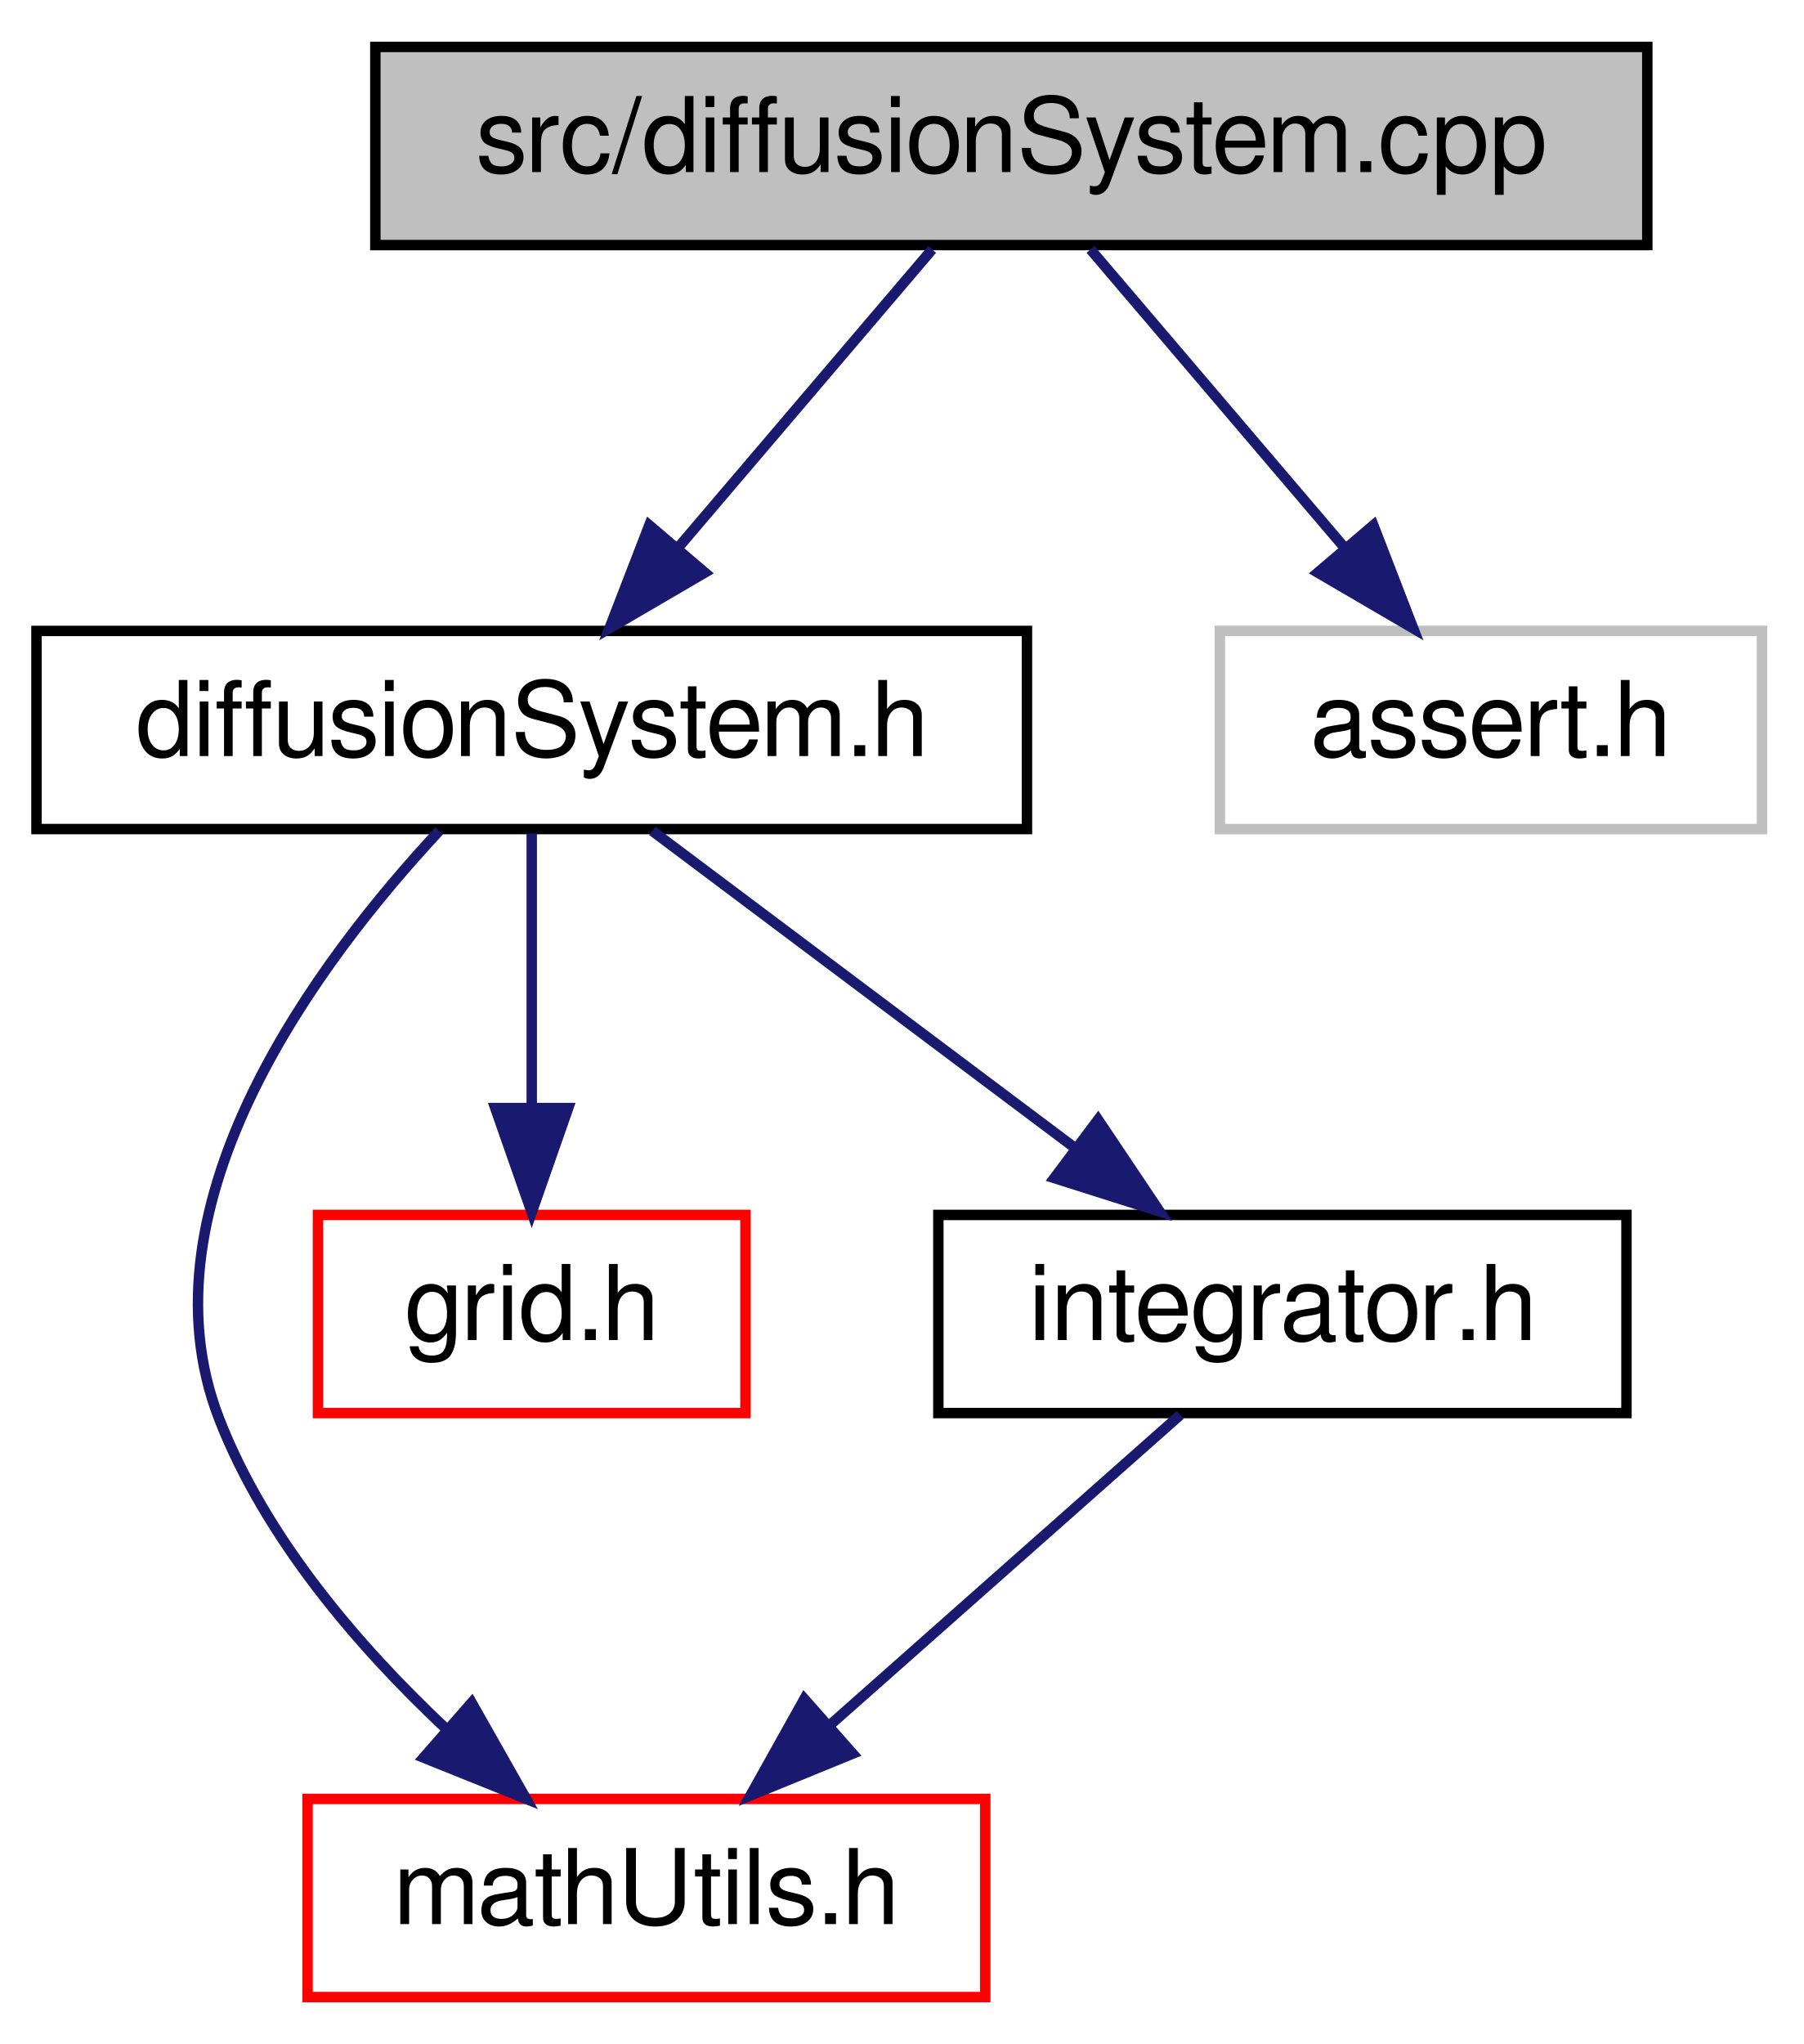
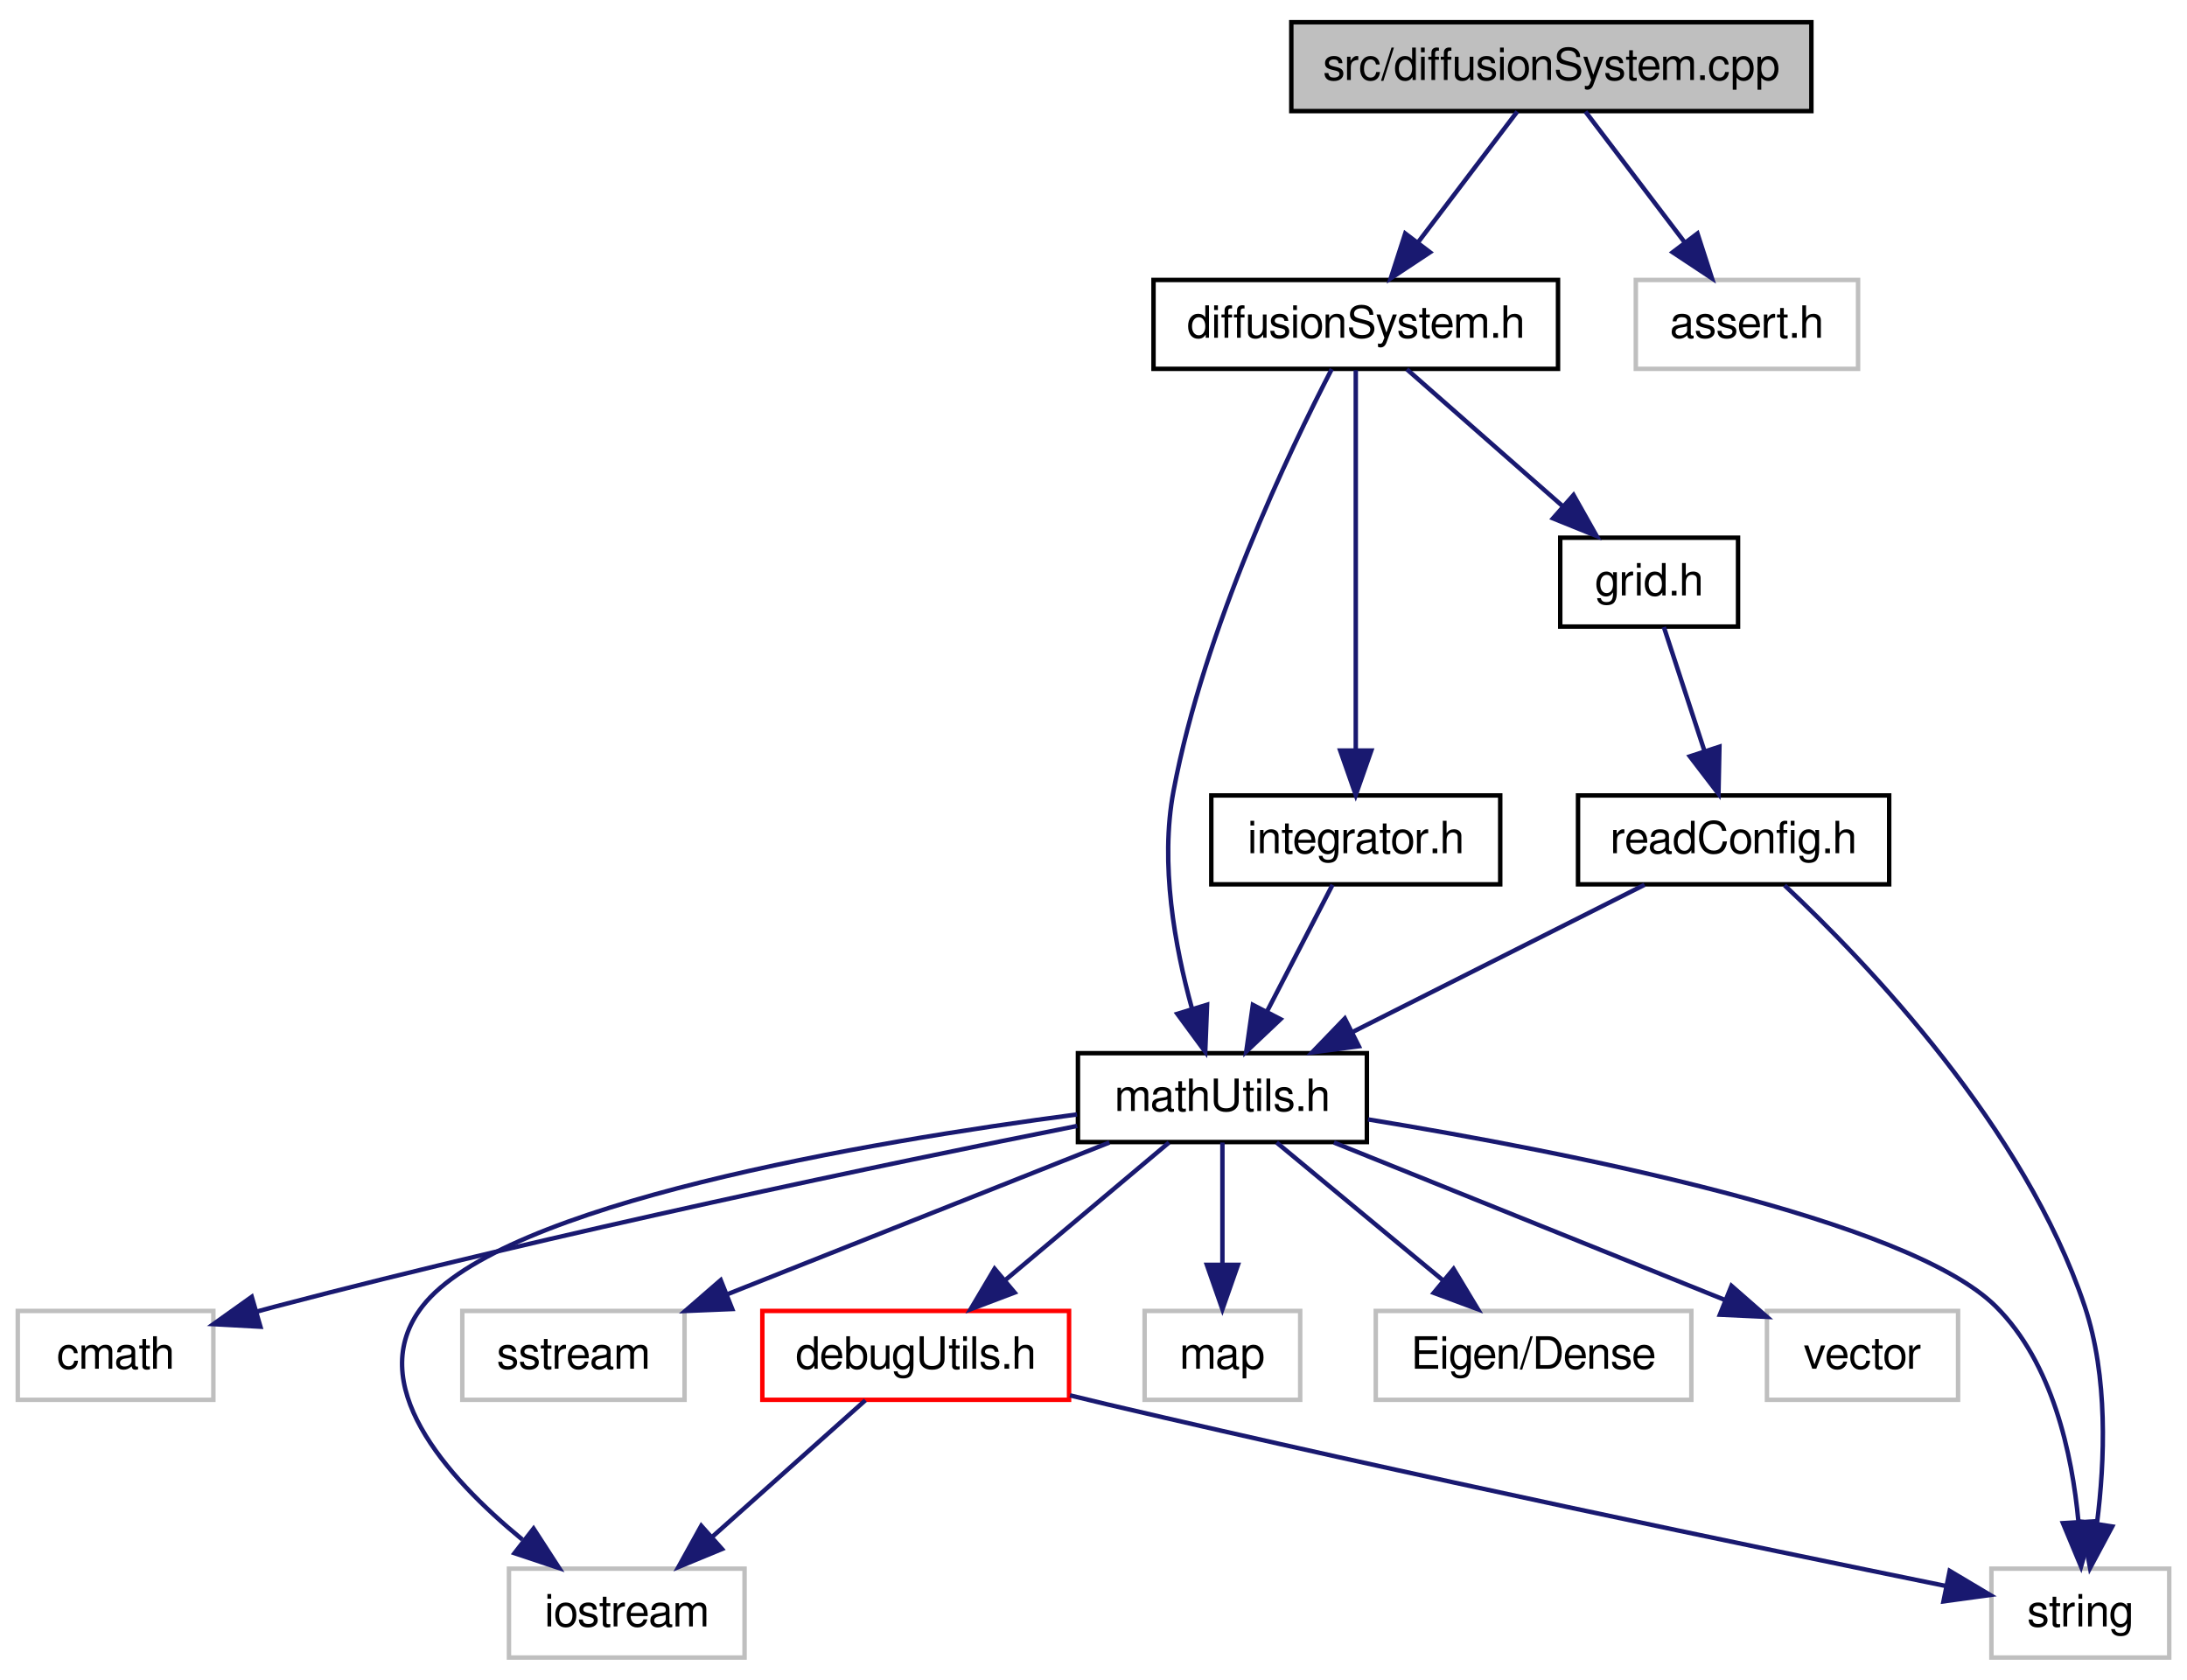
- <svg xmlns="http://www.w3.org/2000/svg" xmlns:xlink="http://www.w3.org/1999/xlink" width="173pt" height="196pt" viewBox="0.00 0.00 173.00 196.00">
-   <g id="graph1" class="graph" transform="scale(1 1) rotate(0) translate(4 192)">
-     <polygon fill="white" stroke="white" points="-4,5 -4,-192 170,-192 170,5 -4,5" />
+ <svg xmlns="http://www.w3.org/2000/svg" xmlns:xlink="http://www.w3.org/1999/xlink" width="492pt" height="378pt" viewBox="0.00 0.00 492.00 378.00">
+   <g id="graph1" class="graph" transform="scale(1 1) rotate(0) translate(4 374)">
+     <polygon fill="white" stroke="white" points="-4,5 -4,-374 489,-374 489,5 -4,5" />
    <g id="node1" class="node">
-       <polygon fill="#bfbfbf" stroke="black" points="32,-168.5 32,-187.5 154,-187.5 154,-168.5 32,-168.5" />
-       <text text-anchor="middle" x="93" y="-175.5" font-family="FreeSans" font-size="10.00">src/diffusionSystem.cpp</text>
+       <polygon fill="#bfbfbf" stroke="black" points="286.5,-349 286.5,-369 403.5,-369 403.5,-349 286.5,-349" />
+       <text text-anchor="middle" x="345" y="-356" font-family="FreeSans" font-size="10.00">src/diffusionSystem.cpp</text>
    </g>
    <g id="node3" class="node">
      <a xlink:href="diffusionSystem_8h.html" target="_top" xlink:title="diffusionSystem.h">
-         <polygon fill="white" stroke="black" points="-0.5,-112.5 -0.5,-131.5 94.5,-131.5 94.5,-112.5 -0.5,-112.5" />
-         <text text-anchor="middle" x="47" y="-119.5" font-family="FreeSans" font-size="10.00">diffusionSystem.h</text>
+         <polygon fill="white" stroke="black" points="255.5,-291 255.5,-311 346.5,-311 346.5,-291 255.5,-291" />
+         <text text-anchor="middle" x="301" y="-298" font-family="FreeSans" font-size="10.00">diffusionSystem.h</text>
      </a>
    </g>
    <g id="edge2" class="edge">
-       <path fill="none" stroke="midnightblue" d="M85.404,-168.083C78.772,-160.298 68.979,-148.801 60.942,-139.367" />
-       <polygon fill="midnightblue" stroke="midnightblue" points="63.604,-137.094 54.455,-131.751 58.275,-141.633 63.604,-137.094" />
+       <path fill="none" stroke="midnightblue" d="M337.336,-348.897C331.166,-340.764 322.331,-329.118 314.918,-319.347" />
+       <polygon fill="midnightblue" stroke="midnightblue" points="317.705,-317.229 308.873,-311.378 312.128,-321.46 317.705,-317.229" />
    </g>
-     <g id="node12" class="node">
-       <polygon fill="white" stroke="#bfbfbf" points="113,-112.5 113,-131.5 165,-131.5 165,-112.5 113,-112.5" />
-       <text text-anchor="middle" x="139" y="-119.5" font-family="FreeSans" font-size="10.00">assert.h</text>
+     <g id="node34" class="node">
+       <polygon fill="white" stroke="#bfbfbf" points="364,-291 364,-311 414,-311 414,-291 364,-291" />
+       <text text-anchor="middle" x="389" y="-298" font-family="FreeSans" font-size="10.00">assert.h</text>
    </g>
-     <g id="edge12" class="edge">
-       <path fill="none" stroke="midnightblue" d="M100.596,-168.083C107.227,-160.298 117.021,-148.801 125.058,-139.367" />
-       <polygon fill="midnightblue" stroke="midnightblue" points="127.725,-141.633 131.545,-131.751 122.396,-137.094 127.725,-141.633" />
+     <g id="edge38" class="edge">
+       <path fill="none" stroke="midnightblue" d="M352.664,-348.897C358.834,-340.764 367.669,-329.118 375.082,-319.347" />
+       <polygon fill="midnightblue" stroke="midnightblue" points="377.872,-321.46 381.127,-311.378 372.295,-317.229 377.872,-321.46" />
    </g>
    <g id="node5" class="node">
      <a xlink:href="mathUtils_8h.html" target="_top" xlink:title="mathUtils.h">
-         <polygon fill="white" stroke="red" points="25.5,-0.5 25.5,-19.5 90.5,-19.5 90.5,-0.5 25.5,-0.5" />
-         <text text-anchor="middle" x="58" y="-7.5" font-family="FreeSans" font-size="10.00">mathUtils.h</text>
+         <polygon fill="white" stroke="black" points="238.5,-117 238.5,-137 303.5,-137 303.5,-117 238.5,-117" />
+         <text text-anchor="middle" x="271" y="-124" font-family="FreeSans" font-size="10.00">mathUtils.h</text>
      </a>
    </g>
    <g id="edge4" class="edge">
-       <path fill="none" stroke="midnightblue" d="M38.117,-112.32C26.636,-99.996 9.011,-76.63 17,-56 21.454,-44.498 30.368,-34.131 38.749,-26.255" />
-       <polygon fill="midnightblue" stroke="midnightblue" points="41.237,-28.729 46.459,-19.51 36.628,-23.46 41.237,-28.729" />
+       <path fill="none" stroke="midnightblue" d="M295.602,-290.948C286.133,-272.679 266.881,-232.54 260,-196 256.918,-179.633 260.306,-160.975 264.11,-147.191" />
+       <polygon fill="midnightblue" stroke="midnightblue" points="267.552,-147.905 267.135,-137.318 260.859,-145.854 267.552,-147.905" />
+     </g>
+     <g id="node25" class="node">
+       <a xlink:href="grid_8h.html" target="_top" xlink:title="grid.h">
+         <polygon fill="white" stroke="black" points="347,-233 347,-253 387,-253 387,-233 347,-233" />
+         <text text-anchor="middle" x="367" y="-240" font-family="FreeSans" font-size="10.00">grid.h</text>
+       </a>
+     </g>
+     <g id="edge26" class="edge">
+       <path fill="none" stroke="midnightblue" d="M312.496,-290.897C322.125,-282.435 336.081,-270.172 347.46,-260.172" />
+       <polygon fill="midnightblue" stroke="midnightblue" points="349.99,-262.608 355.191,-253.378 345.369,-257.35 349.99,-262.608" />
+     </g>
+     <g id="node31" class="node">
+       <a xlink:href="integrator_8h.html" target="_top" xlink:title="integrator.h">
+         <polygon fill="white" stroke="black" points="268.5,-175 268.5,-195 333.5,-195 333.5,-175 268.5,-175" />
+         <text text-anchor="middle" x="301" y="-182" font-family="FreeSans" font-size="10.00">integrator.h</text>
+       </a>
+     </g>
+     <g id="edge34" class="edge">
+       <path fill="none" stroke="midnightblue" d="M301,-290.706C301,-271.568 301,-230.198 301,-205.265" />
+       <polygon fill="midnightblue" stroke="midnightblue" points="304.5,-205.105 301,-195.106 297.5,-205.106 304.5,-205.105" />
    </g>
    <g id="node7" class="node">
-       <a xlink:href="grid_8h.html" target="_top" xlink:title="grid.h">
-         <polygon fill="white" stroke="red" points="26.5,-56.5 26.5,-75.5 67.5,-75.5 67.5,-56.5 26.5,-56.5" />
-         <text text-anchor="middle" x="47" y="-63.5" font-family="FreeSans" font-size="10.00">grid.h</text>
+       <polygon fill="white" stroke="#bfbfbf" points="393.5,-59 393.5,-79 436.5,-79 436.5,-59 393.5,-59" />
+       <text text-anchor="middle" x="415" y="-66" font-family="FreeSans" font-size="10.00">vector</text>
+     </g>
+     <g id="edge6" class="edge">
+       <path fill="none" stroke="midnightblue" d="M296.083,-116.897C320.519,-107.055 357.727,-92.068 384.004,-81.484" />
+       <polygon fill="midnightblue" stroke="midnightblue" points="385.522,-84.646 393.49,-77.664 382.907,-78.153 385.522,-84.646" />
+     </g>
+     <g id="node9" class="node">
+       <polygon fill="white" stroke="#bfbfbf" points="0,-59 0,-79 44,-79 44,-59 0,-59" />
+       <text text-anchor="middle" x="22" y="-66" font-family="FreeSans" font-size="10.00">cmath</text>
+     </g>
+     <g id="edge8" class="edge">
+       <path fill="none" stroke="midnightblue" d="M238.33,-120.631C196.36,-112.256 121.364,-96.643 58,-80 56.578,-79.626 55.127,-79.234 53.665,-78.828" />
+       <polygon fill="midnightblue" stroke="midnightblue" points="54.585,-75.45 44.006,-76.026 52.635,-82.173 54.585,-75.45" />
+     </g>
+     <g id="node11" class="node">
+       <polygon fill="white" stroke="#bfbfbf" points="110.5,-1 110.5,-21 163.5,-21 163.5,-1 110.5,-1" />
+       <text text-anchor="middle" x="137" y="-8" font-family="FreeSans" font-size="10.00">iostream</text>
+     </g>
+     <g id="edge10" class="edge">
+       <path fill="none" stroke="midnightblue" d="M238.305,-123.218C191.45,-117.049 108.868,-103.132 91,-80 77.689,-62.767 96.164,-41.811 113.512,-27.547" />
+       <polygon fill="midnightblue" stroke="midnightblue" points="116.034,-30.021 121.793,-21.128 111.745,-24.488 116.034,-30.021" />
+     </g>
+     <g id="node13" class="node">
+       <polygon fill="white" stroke="#bfbfbf" points="100,-59 100,-79 150,-79 150,-59 100,-59" />
+       <text text-anchor="middle" x="125" y="-66" font-family="FreeSans" font-size="10.00">sstream</text>
+     </g>
+     <g id="edge12" class="edge">
+       <path fill="none" stroke="midnightblue" d="M245.569,-116.897C221.807,-107.458 186.135,-93.287 159.752,-82.806" />
+       <polygon fill="midnightblue" stroke="midnightblue" points="160.726,-79.426 150.14,-78.987 158.141,-85.932 160.726,-79.426" />
+     </g>
+     <g id="node15" class="node">
+       <polygon fill="white" stroke="#bfbfbf" points="444,-1 444,-21 484,-21 484,-1 444,-1" />
+       <text text-anchor="middle" x="464" y="-8" font-family="FreeSans" font-size="10.00">string</text>
+     </g>
+     <g id="edge14" class="edge">
+       <path fill="none" stroke="midnightblue" d="M303.742,-122.102C348.419,-114.778 425.204,-99.699 445,-80 457.757,-67.305 462.16,-46.887 463.58,-31.549" />
+       <polygon fill="midnightblue" stroke="midnightblue" points="467.08,-31.647 464.162,-21.462 460.091,-31.243 467.08,-31.647" />
+     </g>
+     <g id="node17" class="node">
+       <polygon fill="white" stroke="#bfbfbf" points="253.5,-59 253.5,-79 288.5,-79 288.5,-59 253.5,-59" />
+       <text text-anchor="middle" x="271" y="-66" font-family="FreeSans" font-size="10.00">map</text>
+     </g>
+     <g id="edge16" class="edge">
+       <path fill="none" stroke="midnightblue" d="M271,-116.897C271,-109.339 271,-98.748 271,-89.446" />
+       <polygon fill="midnightblue" stroke="midnightblue" points="274.5,-89.378 271,-79.378 267.5,-89.378 274.5,-89.378" />
+     </g>
+     <g id="node19" class="node">
+       <a xlink:href="debugUtils_8h.html" target="_top" xlink:title="debugUtils.h">
+         <polygon fill="white" stroke="red" points="167.5,-59 167.5,-79 236.5,-79 236.5,-59 167.5,-59" />
+         <text text-anchor="middle" x="202" y="-66" font-family="FreeSans" font-size="10.00">debugUtils.h</text>
      </a>
    </g>
-     <g id="edge6" class="edge">
-       <path fill="none" stroke="midnightblue" d="M47,-112.083C47,-105.006 47,-94.861 47,-85.987" />
-       <polygon fill="midnightblue" stroke="midnightblue" points="50.5,-85.751 47,-75.751 43.5,-85.751 50.5,-85.751" />
+     <g id="edge18" class="edge">
+       <path fill="none" stroke="midnightblue" d="M258.981,-116.897C248.817,-108.353 234.041,-95.933 222.083,-85.881" />
+       <polygon fill="midnightblue" stroke="midnightblue" points="224.253,-83.133 214.346,-79.378 219.749,-88.491 224.253,-83.133" />
    </g>
-     <g id="node9" class="node">
-       <a xlink:href="integrator_8h.html" target="_top" xlink:title="integrator.h">
-         <polygon fill="white" stroke="black" points="86,-56.5 86,-75.5 152,-75.5 152,-56.5 86,-56.5" />
-         <text text-anchor="middle" x="119" y="-63.5" font-family="FreeSans" font-size="10.00">integrator.h</text>
+     <g id="node23" class="node">
+       <polygon fill="white" stroke="#bfbfbf" points="305.5,-59 305.5,-79 376.5,-79 376.5,-59 305.5,-59" />
+       <text text-anchor="middle" x="341" y="-66" font-family="FreeSans" font-size="10.00">Eigen/Dense</text>
+     </g>
+     <g id="edge24" class="edge">
+       <path fill="none" stroke="midnightblue" d="M283.193,-116.897C293.505,-108.353 308.495,-95.933 320.626,-85.881" />
+       <polygon fill="midnightblue" stroke="midnightblue" points="323.008,-88.453 328.475,-79.378 318.542,-83.063 323.008,-88.453" />
+     </g>
+     <g id="edge22" class="edge">
+       <path fill="none" stroke="midnightblue" d="M190.678,-58.897C181.195,-50.435 167.451,-38.172 156.244,-28.172" />
+       <polygon fill="midnightblue" stroke="midnightblue" points="158.422,-25.424 148.63,-21.378 153.761,-30.647 158.422,-25.424" />
+     </g>
+     <g id="edge20" class="edge">
+       <path fill="none" stroke="midnightblue" d="M236.705,-59.998C239.508,-59.309 242.3,-58.635 245,-58 312.177,-42.206 391.456,-25.724 433.778,-17.097" />
+       <polygon fill="midnightblue" stroke="midnightblue" points="434.609,-20.5 443.712,-15.078 433.215,-13.64 434.609,-20.5" />
+     </g>
+     <g id="node27" class="node">
+       <a xlink:href="readConfig_8h.html" target="_top" xlink:title="readConfig.h">
+         <polygon fill="white" stroke="black" points="351,-175 351,-195 421,-195 421,-175 351,-175" />
+         <text text-anchor="middle" x="386" y="-182" font-family="FreeSans" font-size="10.00">readConfig.h</text>
      </a>
    </g>
-     <g id="edge8" class="edge">
-       <path fill="none" stroke="midnightblue" d="M58.568,-112.324C69.42,-104.185 85.881,-91.84 98.883,-82.087" />
-       <polygon fill="midnightblue" stroke="midnightblue" points="101.321,-84.634 107.221,-75.834 97.121,-79.034 101.321,-84.634" />
+     <g id="edge28" class="edge">
+       <path fill="none" stroke="midnightblue" d="M370.31,-232.897C372.812,-225.257 376.331,-214.517 379.401,-205.143" />
+       <polygon fill="midnightblue" stroke="midnightblue" points="382.813,-205.97 382.6,-195.378 376.161,-203.791 382.813,-205.97" />
    </g>
-     <g id="edge10" class="edge">
-       <path fill="none" stroke="midnightblue" d="M109.199,-56.324C100.182,-48.341 86.594,-36.313 75.682,-26.653" />
-       <polygon fill="midnightblue" stroke="midnightblue" points="77.787,-23.842 67.979,-19.834 73.147,-29.083 77.787,-23.842" />
+     <g id="edge30" class="edge">
+       <path fill="none" stroke="midnightblue" d="M365.969,-174.897C347.776,-165.722 320.72,-152.076 300.135,-141.694" />
+       <polygon fill="midnightblue" stroke="midnightblue" points="301.693,-138.56 291.188,-137.182 298.54,-144.81 301.693,-138.56" />
+     </g>
+     <g id="edge32" class="edge">
+       <path fill="none" stroke="midnightblue" d="M397.473,-174.768C415.942,-157.437 451.551,-120.244 465,-80 470.273,-64.22 469.531,-45.255 467.748,-31.204" />
+       <polygon fill="midnightblue" stroke="midnightblue" points="471.179,-30.491 466.19,-21.145 464.262,-31.562 471.179,-30.491" />
+     </g>
+     <g id="edge36" class="edge">
+       <path fill="none" stroke="midnightblue" d="M295.774,-174.897C291.738,-167.093 286.028,-156.054 281.107,-146.54" />
+       <polygon fill="midnightblue" stroke="midnightblue" points="284.071,-144.652 276.368,-137.378 277.853,-147.868 284.071,-144.652" />
    </g>
  </g>
</svg>
